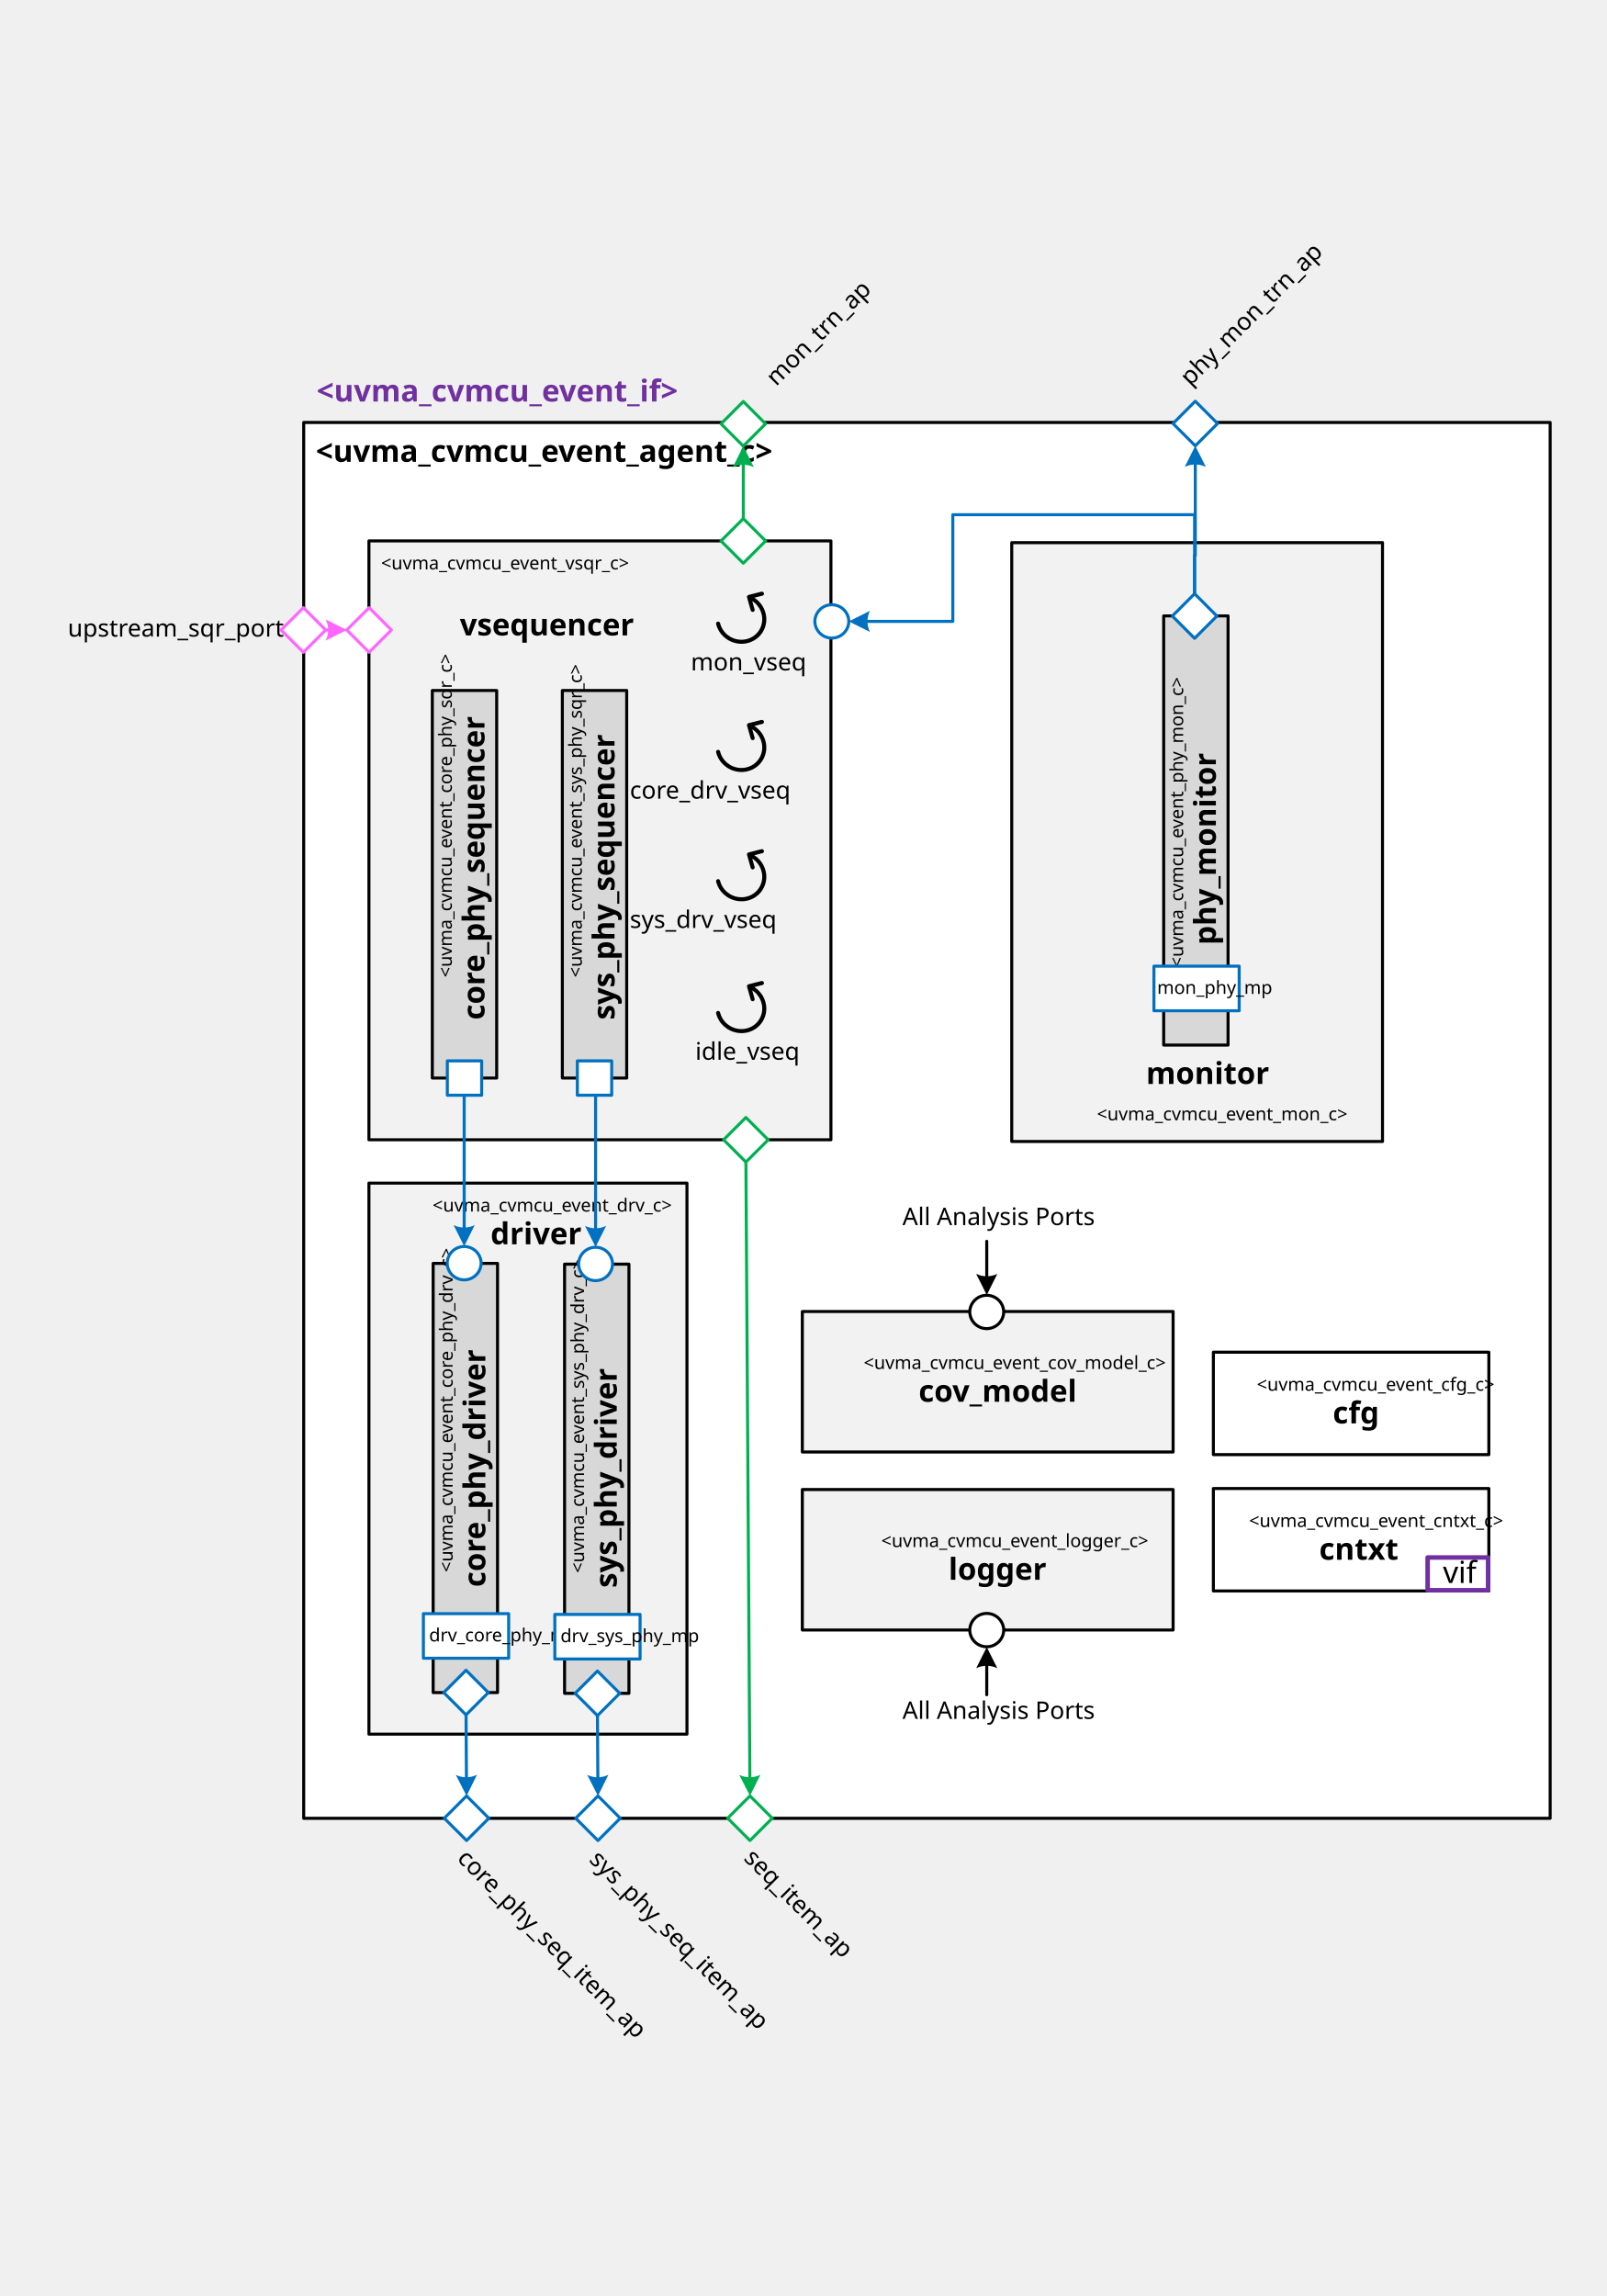
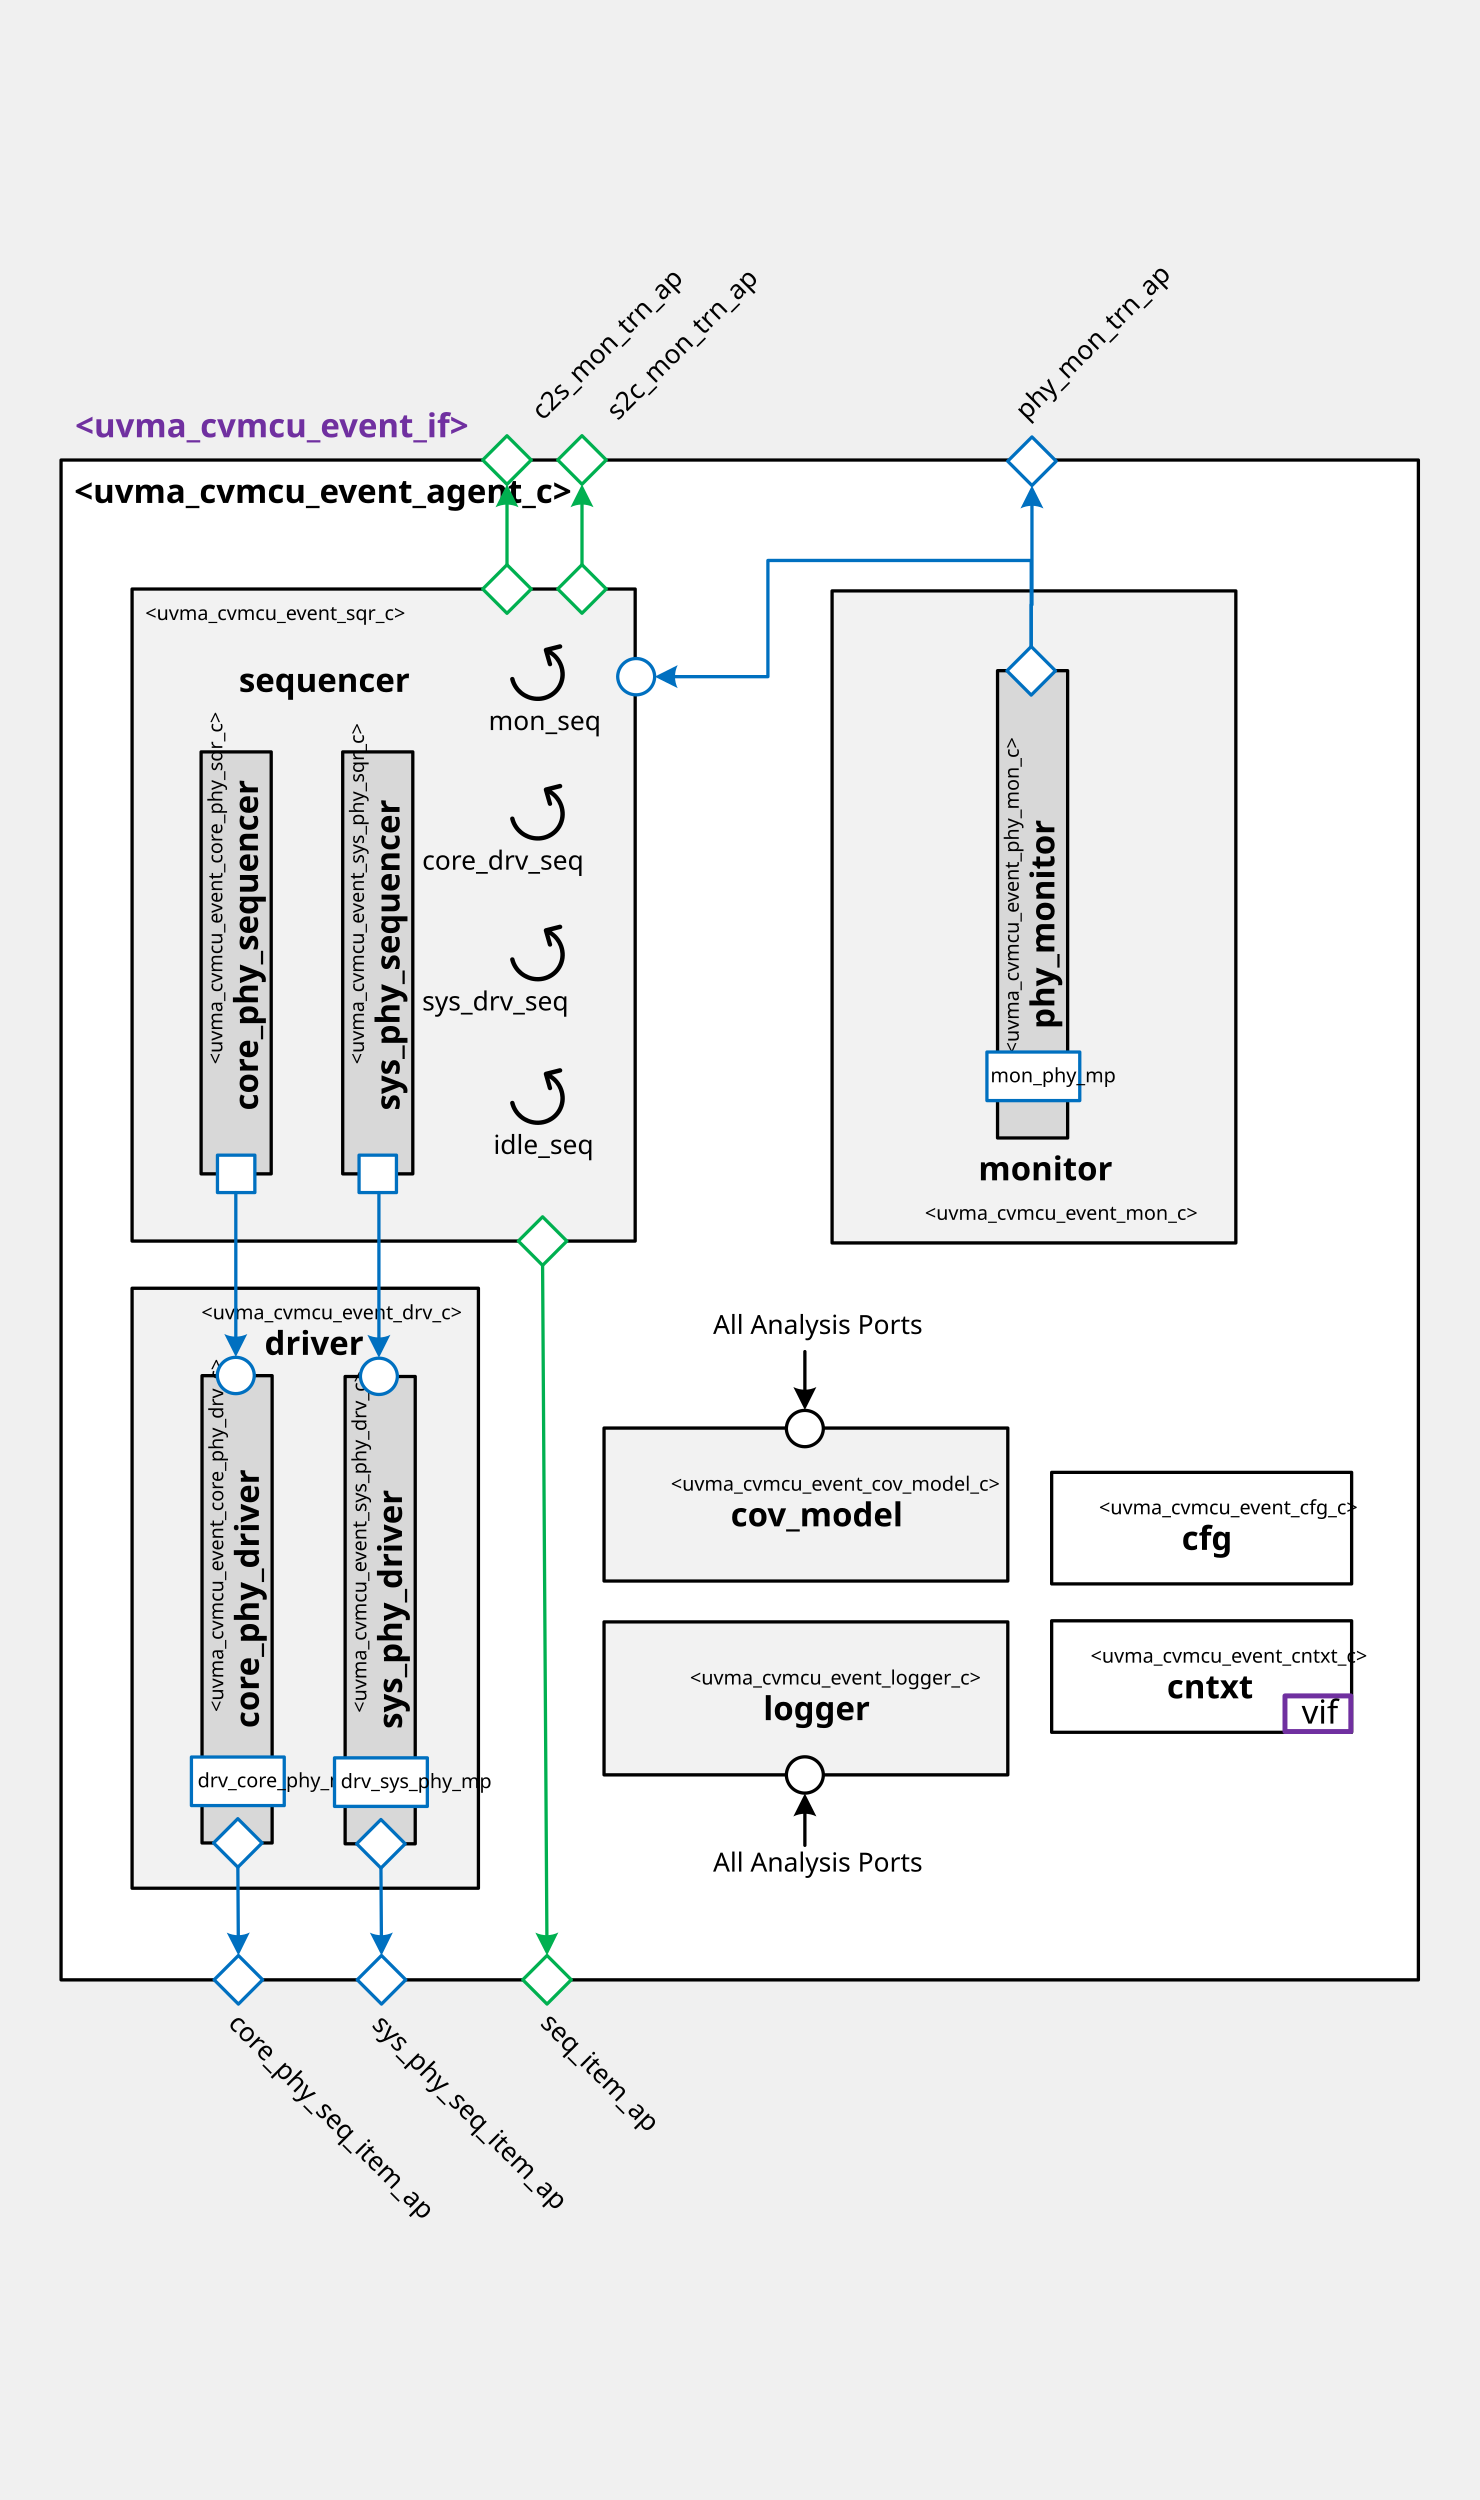
- <svg xmlns="http://www.w3.org/2000/svg" xmlns:xlink="http://www.w3.org/1999/xlink" width="7.368in" height="10.531in" viewBox="0 0 530.465 758.219" xml:space="preserve" color-interpolation-filters="sRGB" class="st27">
+ <svg xmlns="http://www.w3.org/2000/svg" xmlns:xlink="http://www.w3.org/1999/xlink" width="6.232in" height="10.531in" viewBox="0 0 448.671 758.236" xml:space="preserve" color-interpolation-filters="sRGB" class="st24">
  <style type="text/css">
	
		.st1 {fill:#ffffff;stroke:#000000;stroke-linecap:round;stroke-linejoin:round;stroke-width:1}
		.st2 {fill:#000000;font-family:Calibri;font-size:0.833em;font-weight:bold}
		.st3 {fill:#f2f2f2;stroke:#000000;stroke-linecap:round;stroke-linejoin:round;stroke-width:1}
		.st4 {fill:#000000;font-family:Calibri;font-size:0.5em}
		.st5 {font-size:0.6em;font-weight:normal}
		.st6 {fill:none;stroke:none;stroke-linecap:round;stroke-linejoin:round;stroke-width:0.75}
		.st7 {fill:#000000;font-family:Calibri;font-size:0.667em}
		.st8 {fill:#d8d8d8;stroke:#000000;stroke-linecap:round;stroke-linejoin:round;stroke-width:1}
		.st9 {font-size:1.667em;font-weight:bold}
		.st10 {fill:#ffffff;stroke:#0070c0;stroke-linecap:round;stroke-linejoin:round;stroke-width:1}
		.st11 {fill:#ffffff;stroke:#00b050;stroke-linecap:round;stroke-linejoin:round;stroke-width:1}
- 		.st12 {fill:#ffffff;stroke:#ff66ff;stroke-linecap:round;stroke-linejoin:round;stroke-width:1}
- 		.st13 {marker-end:url(#mrkr5-41);stroke:#0070c0;stroke-linecap:round;stroke-linejoin:round;stroke-width:1}
- 		.st14 {fill:#0070c0;fill-opacity:1;stroke:#0070c0;stroke-opacity:1;stroke-width:0.284}
- 		.st15 {marker-start:url(#mrkr5-80);stroke:#0070c0;stroke-linecap:round;stroke-linejoin:round;stroke-width:1}
- 		.st16 {marker-end:url(#mrkr5-95);stroke:#00b050;stroke-linecap:round;stroke-linejoin:round;stroke-width:1}
- 		.st17 {fill:#00b050;fill-opacity:1;stroke:#00b050;stroke-opacity:1;stroke-width:0.284}
- 		.st18 {marker-end:url(#mrkr5-101);stroke:#ff66ff;stroke-linecap:round;stroke-linejoin:round;stroke-width:1}
- 		.st19 {fill:#ff66ff;fill-opacity:1;stroke:#ff66ff;stroke-opacity:1;stroke-width:0.284}
- 		.st20 {fill:#000000;stroke:none;stroke-linecap:round;stroke-linejoin:round;stroke-width:6.375}
- 		.st21 {fill:#7030a0;font-family:Calibri;font-size:0.833em;font-weight:bold}
- 		.st22 {marker-end:url(#mrkr5-192);stroke:#000000;stroke-linecap:round;stroke-linejoin:round;stroke-width:1}
- 		.st23 {fill:#000000;fill-opacity:1;stroke:#000000;stroke-opacity:1;stroke-width:0.284}
- 		.st24 {fill:#ffffff;stroke:#7030a0;stroke-linecap:round;stroke-linejoin:round;stroke-width:1.5}
- 		.st25 {fill:#000000;font-family:Calibri;font-size:0.833em}
- 		.st26 {fill:none;stroke:none;stroke-linecap:round;stroke-linejoin:round;stroke-width:1}
- 		.st27 {fill:none;fill-rule:evenodd;font-size:12px;overflow:visible;stroke-linecap:square;stroke-miterlimit:3}
+ 		.st12 {marker-end:url(#mrkr5-39);stroke:#0070c0;stroke-linecap:round;stroke-linejoin:round;stroke-width:1}
+ 		.st13 {fill:#0070c0;fill-opacity:1;stroke:#0070c0;stroke-opacity:1;stroke-width:0.284}
+ 		.st14 {marker-start:url(#mrkr5-78);stroke:#0070c0;stroke-linecap:round;stroke-linejoin:round;stroke-width:1}
+ 		.st15 {marker-end:url(#mrkr5-91);stroke:#00b050;stroke-linecap:round;stroke-linejoin:round;stroke-width:1}
+ 		.st16 {fill:#00b050;fill-opacity:1;stroke:#00b050;stroke-opacity:1;stroke-width:0.284}
+ 		.st17 {fill:#000000;stroke:none;stroke-linecap:round;stroke-linejoin:round;stroke-width:6.375}
+ 		.st18 {fill:#7030a0;font-family:Calibri;font-size:0.833em;font-weight:bold}
+ 		.st19 {marker-end:url(#mrkr5-179);stroke:#000000;stroke-linecap:round;stroke-linejoin:round;stroke-width:1}
+ 		.st20 {fill:#000000;fill-opacity:1;stroke:#000000;stroke-opacity:1;stroke-width:0.284}
+ 		.st21 {fill:#ffffff;stroke:#7030a0;stroke-linecap:round;stroke-linejoin:round;stroke-width:1.5}
+ 		.st22 {fill:#000000;font-family:Calibri;font-size:0.833em}
+ 		.st23 {fill:none;stroke:none;stroke-linecap:round;stroke-linejoin:round;stroke-width:1}
+ 		.st24 {fill:none;fill-rule:evenodd;font-size:12px;overflow:visible;stroke-linecap:square;stroke-miterlimit:3}
	
	</style>
  <defs id="Markers">
    <g id="lend5">
      <path d="M 2 1 L 0 0 L 1.981 -0.993 C 1.672 -0.365 1.673 0.373 1.985 1 " style="stroke:none" />
    </g>
-     <marker id="mrkr5-41" class="st14" refX="-6.16" orient="auto" markerUnits="strokeWidth" overflow="visible">
+     <marker id="mrkr5-39" class="st13" refX="-6.16" orient="auto" markerUnits="strokeWidth" overflow="visible">
      <use xlink:href="#lend5" transform="scale(-3.52,-3.52) " />
    </marker>
-     <marker id="mrkr5-80" class="st14" refX="5.8" orient="auto" markerUnits="strokeWidth" overflow="visible">
+     <marker id="mrkr5-78" class="st13" refX="5.8" orient="auto" markerUnits="strokeWidth" overflow="visible">
      <use xlink:href="#lend5" transform="scale(3.52) " />
    </marker>
-     <marker id="mrkr5-95" class="st17" refX="-6.16" orient="auto" markerUnits="strokeWidth" overflow="visible">
+     <marker id="mrkr5-91" class="st16" refX="-6.16" orient="auto" markerUnits="strokeWidth" overflow="visible">
      <use xlink:href="#lend5" transform="scale(-3.52,-3.52) " />
    </marker>
-     <marker id="mrkr5-101" class="st19" refX="-6.16" orient="auto" markerUnits="strokeWidth" overflow="visible">
-       <use xlink:href="#lend5" transform="scale(-3.52,-3.52) " />
-     </marker>
-     <marker id="mrkr5-192" class="st23" refX="-6.16" orient="auto" markerUnits="strokeWidth" overflow="visible">
+     <marker id="mrkr5-179" class="st20" refX="-6.16" orient="auto" markerUnits="strokeWidth" overflow="visible">
      <use xlink:href="#lend5" transform="scale(-3.52,-3.52) " />
    </marker>
  </defs>
  <g>
-     <g id="shape1-1" transform="translate(100.294,-157.751)">
-       <rect x="0" y="297.264" width="411.671" height="460.955" class="st1" />
-       <text x="4" y="310.26" class="st2">&lt;uvma_cvmcu_event_agent_c&gt;</text>
-     </g>
-     <g id="shape2-4" transform="translate(121.837,-381.827)">
-       <rect x="0" y="560.459" width="152.585" height="197.76" class="st3" />
-       <text x="4" y="569.86" class="st4">&lt;uvma_cvmcu_event_vsqr_c&gt;</text>
-     </g>
-     <g id="shape3-7" transform="translate(334.143,-381.26)">
-       <rect x="0" y="560.459" width="122.457" height="197.76" class="st3" />
-       <text x="44.36" y="739.22" class="st2">monitor <tspan x="28.14" dy="2em" class="st5">&lt;uvma_cvmcu_event_mon_c&gt;</tspan>
+     <g id="shape1-1" transform="translate(18.5,-157.751)">
+       <rect x="0" y="297.281" width="411.671" height="460.955" class="st1" />
+       <text x="4" y="310.28" class="st2">&lt;uvma_cvmcu_event_agent_c&gt;</text>
+     </g>
+     <g id="shape2-4" transform="translate(40.0433,-381.827)">
+       <rect x="0" y="560.476" width="152.585" height="197.76" class="st3" />
+       <text x="4" y="569.88" class="st4">&lt;uvma_cvmcu_event_sqr_c&gt;</text>
+     </g>
+     <g id="shape3-7" transform="translate(252.349,-381.26)">
+       <rect x="0" y="560.476" width="122.457" height="197.76" class="st3" />
+       <text x="44.36" y="739.24" class="st2">monitor <tspan x="28.14" dy="2em" class="st5">&lt;uvma_cvmcu_event_mon_c&gt;</tspan>
      </text>
    </g>
-     <g id="shape4-11" transform="translate(-142.182,-401.905) rotate(-45)">
-       <rect x="0" y="742.904" width="129.49" height="15.315" class="st6" />
-       <text x="4" y="752.96" class="st7">phy_mon_trn_ap</text>
-     </g>
-     <g id="group5-14" transform="translate(-594.188,361.679) rotate(-90)">
-       <g id="shape6-15" transform="translate(5.66929,1.13687E-13)">
-         <rect x="0" y="736.959" width="127.984" height="21.26" class="st8" />
-         <text x="33.24" y="743.39" class="st4">&lt;uvma_cvmcu_event_core_phy_sqr_c&gt; <tspan x="19.23" dy="1.08em" class="st9">core_phy_sequencer</tspan>
+     <g id="shape4-11" transform="translate(-223.988,-401.9) rotate(-45)">
+       <rect x="0" y="742.921" width="129.49" height="15.315" class="st6" />
+       <text x="4" y="752.98" class="st7">phy_mon_trn_ap</text>
+     </g>
+     <g id="group5-14" transform="translate(-675.999,361.696) rotate(-90)">
+       <g id="shape6-15" transform="translate(5.66929,0)">
+         <rect x="0" y="736.976" width="127.984" height="21.26" class="st8" />
+         <text x="33.24" y="743.41" class="st4">&lt;uvma_cvmcu_event_core_phy_sqr_c&gt; <tspan x="19.23" dy="1.08em" class="st9">core_phy_sequencer</tspan>
        </text>
      </g>
      <g id="shape7-19" transform="translate(6.39488E-14,-4.96063)">
-         <rect x="0" y="746.881" width="11.339" height="11.339" class="st10" />
-       </g>
-     </g>
-     <g id="group11-21" transform="translate(-551.242,361.679) rotate(-90)">
-       <g id="shape12-22" transform="translate(5.66929,1.13687E-13)">
-         <rect x="0" y="736.959" width="127.984" height="21.26" class="st8" />
-         <text x="33.24" y="743.39" class="st4">&lt;uvma_cvmcu_event_sys_phy_sqr_c&gt; <tspan x="19.23" dy="1.08em" class="st9">sys_phy_sequencer</tspan>
+         <rect x="0" y="746.898" width="11.339" height="11.339" class="st10" />
+       </g>
+     </g>
+     <g id="group11-21" transform="translate(-633.053,361.696) rotate(-90)">
+       <g id="shape12-22" transform="translate(5.66929,0)">
+         <rect x="0" y="736.976" width="127.984" height="21.26" class="st8" />
+         <text x="33.24" y="743.41" class="st4">&lt;uvma_cvmcu_event_sys_phy_sqr_c&gt; <tspan x="19.23" dy="1.08em" class="st9">sys_phy_sequencer</tspan>
        </text>
      </g>
      <g id="shape13-26" transform="translate(6.39488E-14,-4.96063)">
-         <rect x="0" y="746.881" width="11.339" height="11.339" class="st10" />
-       </g>
-     </g>
-     <g id="shape17-28" transform="translate(238.98,-374.461)">
-       <path d="M7.36 758.22 L14.72 750.86 L7.36 743.49 L0 750.86 L7.36 758.22 Z" class="st11" />
-     </g>
-     <g id="shape18-30" transform="translate(-628.965,215.406) rotate(-90)">
-       <path d="M7.36 758.22 L14.72 750.86 L7.36 743.49 L0 750.86 L7.36 758.22 Z" class="st12" />
-     </g>
-     <g id="shape19-32" transform="translate(121.837,-185.546)">
-       <rect x="0" y="576.251" width="105.04" height="181.968" class="st3" />
-       <text x="21.01" y="585.65" class="st4">&lt;uvma_cvmcu_event_drv_c&gt; <tspan x="40.17" dy="1.08em" class="st9">driver</tspan>
+         <rect x="0" y="746.898" width="11.339" height="11.339" class="st10" />
+       </g>
+     </g>
+     <g id="shape17-28" transform="translate(157.186,-374.461)">
+       <path d="M7.36 758.24 L14.72 750.87 L7.36 743.51 L0 750.87 L7.36 758.24 Z" class="st11" />
+     </g>
+     <g id="shape19-30" transform="translate(40.0433,-185.546)">
+       <rect x="0" y="576.268" width="105.04" height="181.968" class="st3" />
+       <text x="21.01" y="585.67" class="st4">&lt;uvma_cvmcu_event_drv_c&gt; <tspan x="40.17" dy="1.08em" class="st9">driver</tspan>
      </text>
    </g>
-     <g id="shape20-36" transform="translate(146.206,-396.54)">
-       <path d="M7.09 758.22 L7.09 801.92" class="st13" />
-     </g>
-     <g id="group21-42" transform="translate(139.832,-185.102)">
-       <g id="shape22-43" transform="translate(-733.739,744.046) rotate(-90)">
-         <rect x="0" y="736.959" width="141.732" height="21.26" class="st8" />
-         <text x="39.75" y="743.39" class="st4">&lt;uvma_cvmcu_event_core_phy_drv_c&gt; <tspan x="34.85" dy="1.08em" class="st9">core_phy_driver</tspan>
-         </text>
-       </g>
-       <g id="shape23-47" transform="translate(7.84967,1354.86) scale(1,-1)">
-         <path d="M0 752.61 A5.611 5.611 0 0 1 11.22 752.61 A5.611 5.611 0 0 1 0 752.61 Z" class="st10" />
-       </g>
-       <g id="shape24-49" transform="translate(6.71582,-6.81116)">
-         <path d="M7.36 758.22 L14.72 750.86 L7.36 743.49 L0 750.86 L7.36 758.22 Z" class="st10" />
-       </g>
-       <g id="shape25-51" transform="translate(-6.39488E-14,-25.5118)">
-         <rect x="0" y="743.495" width="28.156" height="14.724" class="st10" />
-         <text x="1.88" y="752.66" class="st4">drv_core_phy_mp</text>
-       </g>
-     </g>
-     <g id="group32-54" transform="translate(183.233,-184.849)">
-       <g id="shape33-55" transform="translate(-733.739,744.046) rotate(-90)">
-         <rect x="0" y="736.959" width="141.732" height="21.26" class="st8" />
-         <text x="39.75" y="743.39" class="st4">&lt;uvma_cvmcu_event_sys_phy_drv_c&gt; <tspan x="34.85" dy="1.08em" class="st9">sys_phy_driver</tspan>
-         </text>
-       </g>
-       <g id="shape34-59" transform="translate(7.84967,1354.86) scale(1,-1)">
-         <path d="M0 752.61 A5.611 5.611 0 0 1 11.22 752.61 A5.611 5.611 0 0 1 0 752.61 Z" class="st10" />
-       </g>
-       <g id="shape35-61" transform="translate(6.71582,-6.81116)">
-         <path d="M7.36 758.22 L14.72 750.86 L7.36 743.49 L0 750.86 L7.36 758.22 Z" class="st10" />
-       </g>
-       <g id="shape36-63" transform="translate(-6.39488E-14,-25.5118)">
-         <rect x="0" y="743.495" width="28.156" height="14.724" class="st10" />
-         <text x="1.88" y="752.66" class="st4">drv_sys_phy_mp</text>
-       </g>
-     </g>
-     <g id="shape42-66" transform="translate(189.607,-396.54)">
-       <path d="M7.09 758.22 L7.09 802.17" class="st13" />
-     </g>
-     <g id="shape44-71" transform="translate(146.72,-150.414)">
-       <path d="M7.36 758.22 L14.72 750.86 L7.36 743.49 L0 750.86 L7.36 758.22 Z" class="st10" />
-     </g>
-     <g id="shape46-73" transform="translate(190.121,-150.414)">
-       <path d="M7.36 758.22 L14.72 750.86 L7.36 743.49 L0 750.86 L7.36 758.22 Z" class="st10" />
-     </g>
-     <g id="shape48-75" transform="translate(-604.122,597.955) rotate(-90.3683)">
-       <path d="M5.8 758.22 L6.16 758.22 L26.78 758.22" class="st15" />
-     </g>
-     <g id="shape50-81" transform="translate(-560.72,598.001) rotate(-90.3718)">
-       <path d="M5.8 758.22 L6.16 758.22 L26.52 758.22" class="st15" />
-     </g>
-     <g id="shape52-86" transform="translate(-650.667,215.406) rotate(-90)">
-       <path d="M7.36 758.22 L14.72 750.86 L7.36 743.49 L0 750.86 L7.36 758.22 Z" class="st12" />
-     </g>
-     <g id="shape53-88" transform="translate(240.324,-150.419)">
-       <path d="M7.36 758.22 L14.72 750.86 L7.36 743.49 L0 750.86 L7.36 758.22 Z" class="st11" />
-     </g>
-     <g id="shape54-90" transform="translate(1004.55,378.889) rotate(89.632)">
-       <path d="M0 758.22 L203.16 758.22" class="st16" />
-     </g>
-     <g id="shape55-96" transform="translate(107.552,-550.175)">
-       <path d="M0 758.22 L0.82 758.22" class="st18" />
-     </g>
-     <g id="shape57-102" transform="translate(269.114,957.819) scale(1,-1)">
-       <path d="M0 752.61 A5.611 5.611 0 0 1 11.22 752.61 A5.611 5.611 0 0 1 0 752.61 Z" class="st10" />
-     </g>
-     <g id="shape58-104" transform="translate(387.4,-610.991)">
-       <path d="M7.36 758.22 L14.72 750.86 L7.36 743.49 L0 750.86 L7.36 758.22 Z" class="st10" />
-     </g>
-     <g id="shape61-106" transform="translate(387.563,-562.142)">
-       <path d="M6.97 758.22 L6.97 745.55 L7.2 745.55 L7.2 715.53" class="st13" />
-     </g>
-     <g id="shape62-111" transform="translate(394.538,-564.662)">
-       <path d="M0 760.74 L0 734.63 L-79.86 734.63 L-79.86 769.87 L-108.04 769.87" class="st13" />
-     </g>
-     <g id="group64-116" transform="translate(901.448,612.798) rotate(120)">
-       <g id="shape65-117">
-         <path d="M11.29 743.38 C14.67 743.38 17.72 745.5 18.95 748.75 C20.2 752 19.39 755.68 16.91 758.05 C16.64 758.29 16.23         758.27 15.99 758 C15.72 757.73 15.74 757.3 16.01 757.05 C18.29 754.86 18.86 751.39 17.41 748.55 C15.96         745.7 12.85 744.21 9.8 744.91 C6.75 745.61 4.54 748.3 4.38 751.5 L6.38 749.45 C6.62 749.18 7.04 749.18         7.3 749.45 C7.56 749.7 7.56 750.13 7.3 750.4 L4.21 753.58 C4.1 753.69 3.94 753.78 3.79 753.78 L3.61         753.78 L3.57 753.76 C3.53 753.76 3.5 753.74 3.48 753.74 C3.39 753.71 3.33 753.67 3.26 753.6 L0.17 750.42         C-0.07 750.15 -0.05 749.72 0.19 749.47 C0.46 749.2 0.85 749.2 1.11 749.45 L3.07 751.46 C3.29 746.94         6.9 743.38 11.29 743.38 Z" class="st20" />
-       </g>
-       <g id="shape64-119">
-         <text x="-693.44" y="-349.06" transform="rotate(-120)" class="st7">core_drv_vseq</text>
-       </g>
-     </g>
-     <g id="group66-121" transform="translate(901.448,655.495) rotate(120)">
-       <g id="shape67-122">
-         <path d="M11.29 743.38 C14.67 743.38 17.72 745.5 18.95 748.75 C20.2 752 19.39 755.68 16.91 758.05 C16.64 758.29 16.23         758.27 15.99 758 C15.72 757.73 15.74 757.3 16.01 757.05 C18.29 754.86 18.86 751.39 17.41 748.55 C15.96         745.7 12.85 744.21 9.8 744.91 C6.75 745.61 4.54 748.3 4.38 751.5 L6.38 749.45 C6.62 749.18 7.04 749.18         7.3 749.45 C7.56 749.7 7.56 750.13 7.3 750.4 L4.21 753.58 C4.1 753.69 3.94 753.78 3.79 753.78 L3.61         753.78 L3.57 753.76 C3.53 753.76 3.5 753.74 3.48 753.74 C3.39 753.71 3.33 753.67 3.26 753.6 L0.17 750.42         C-0.07 750.15 -0.05 749.72 0.19 749.47 C0.46 749.2 0.85 749.2 1.11 749.45 L3.07 751.46 C3.29 746.94         6.9 743.38 11.29 743.38 Z" class="st20" />
-       </g>
-       <g id="shape66-124">
-         <text x="-693.44" y="-349.06" transform="rotate(-120)" class="st7">sys_drv_vseq</text>
-       </g>
-     </g>
-     <g id="group68-126" transform="translate(901.448,699.027) rotate(120)">
-       <g id="shape69-127">
-         <path d="M11.29 743.38 C14.67 743.38 17.72 745.5 18.95 748.75 C20.2 752 19.39 755.68 16.91 758.05 C16.64 758.29 16.23         758.27 15.99 758 C15.72 757.73 15.74 757.3 16.01 757.05 C18.29 754.86 18.86 751.39 17.41 748.55 C15.96         745.7 12.85 744.21 9.8 744.91 C6.75 745.61 4.54 748.3 4.38 751.5 L6.38 749.45 C6.62 749.18 7.04 749.18         7.3 749.45 C7.56 749.7 7.56 750.13 7.3 750.4 L4.21 753.58 C4.1 753.69 3.94 753.78 3.79 753.78 L3.61         753.78 L3.57 753.76 C3.53 753.76 3.5 753.74 3.48 753.74 C3.39 753.71 3.33 753.67 3.26 753.6 L0.17 750.42         C-0.07 750.15 -0.05 749.72 0.19 749.47 C0.46 749.2 0.85 749.2 1.11 749.45 L3.07 751.46 C3.29 746.94         6.9 743.38 11.29 743.38 Z" class="st20" />
-       </g>
-       <g id="shape68-129">
-         <text x="-671.82" y="-349.06" transform="rotate(-120)" class="st7">idle_vseq</text>
-       </g>
-     </g>
-     <g id="group70-131" transform="translate(901.448,570.455) rotate(120)">
-       <g id="shape71-132">
-         <path d="M11.29 743.38 C14.67 743.38 17.72 745.5 18.95 748.75 C20.2 752 19.39 755.68 16.91 758.05 C16.64 758.29 16.23         758.27 15.99 758 C15.72 757.73 15.74 757.3 16.01 757.05 C18.29 754.86 18.86 751.39 17.41 748.55 C15.96         745.7 12.85 744.21 9.8 744.91 C6.75 745.61 4.54 748.3 4.38 751.5 L6.38 749.45 C6.62 749.18 7.04 749.18         7.3 749.45 C7.56 749.7 7.56 750.13 7.3 750.4 L4.21 753.58 C4.1 753.69 3.94 753.78 3.79 753.78 L3.61         753.78 L3.57 753.76 C3.53 753.76 3.5 753.74 3.48 753.74 C3.39 753.71 3.33 753.67 3.26 753.6 L0.17 750.42         C-0.07 750.15 -0.05 749.72 0.19 749.47 C0.46 749.2 0.85 749.2 1.11 749.45 L3.07 751.46 C3.29 746.94         6.9 743.38 11.29 743.38 Z" class="st20" />
-       </g>
-       <g id="shape70-134">
-         <text x="-673.3" y="-349.06" transform="rotate(-120)" class="st7">mon_vseq</text>
-       </g>
-     </g>
-     <g id="shape72-136" transform="translate(774.941,78.6912) rotate(45)">
-       <rect x="0" y="742.904" width="50.296" height="15.315" class="st6" />
-       <text x="4" y="752.96" class="st7">seq_item_ap</text>
-     </g>
-     <g id="shape73-139" transform="translate(18.375,-542.737)">
-       <rect x="0" y="742.904" width="73.401" height="15.315" class="st6" />
-       <text x="4" y="752.96" class="st7">upstream_sqr_port</text>
-     </g>
-     <g id="shape75-142" transform="translate(680.259,78.791) rotate(45)">
-       <rect x="0" y="742.904" width="176.273" height="15.315" class="st6" />
-       <text x="4" y="752.96" class="st7">core_phy_seq_item_ap</text>
-     </g>
-     <g id="shape77-145" transform="translate(723.876,79.1689) rotate(45)">
-       <rect x="0" y="742.904" width="176.117" height="15.315" class="st6" />
-       <text x="4" y="752.96" class="st7">sys_phy_seq_item_ap</text>
-     </g>
-     <g id="shape79-148" transform="translate(238.124,-572.225)">
-       <path d="M7.36 758.22 L14.72 750.86 L7.36 743.49 L0 750.86 L7.36 758.22 Z" class="st11" />
-     </g>
-     <g id="shape80-150" transform="translate(238.124,-610.899)">
-       <path d="M7.36 758.22 L14.72 750.86 L7.36 743.49 L0 750.86 L7.36 758.22 Z" class="st11" />
-     </g>
-     <g id="shape81-152" transform="translate(-278.938,-401.853) rotate(-45)">
-       <rect x="0" y="742.904" width="148.612" height="15.315" class="st6" />
-       <text x="4" y="752.96" class="st7">mon_trn_ap</text>
-     </g>
-     <g id="shape82-155" transform="translate(-512.733,171.27) rotate(-90)">
-       <path d="M0 758.22 L17.79 758.22" class="st16" />
-     </g>
-     <g id="shape83-160" transform="translate(100.549,-620.965)">
-       <rect x="0" y="742.904" width="236.394" height="15.315" class="st6" />
-       <text x="4" y="753.56" class="st21">&lt;uvma_cvmcu_event_if&gt;</text>
-     </g>
-     <g id="group88-163" transform="translate(381.106,-413.094)">
-       <g id="shape89-164" transform="translate(-733.739,758.219) rotate(-90)">
-         <rect x="0" y="736.959" width="141.732" height="21.26" class="st8" />
-         <text x="25.66" y="743.39" class="st4">&lt;uvma_cvmcu_event_phy_mon_c&gt; <tspan x="33.09" dy="1.08em" class="st9">phy_monitor</tspan>
-         </text>
-       </g>
-       <g id="shape90-168" transform="translate(0,-11.3386)">
-         <rect x="0" y="743.495" width="28.156" height="14.724" class="st10" />
-         <text x="1.06" y="752.66" class="st4">mon_phy_mp</text>
-       </g>
-       <g id="shape91-171" transform="translate(6.07001,-134.324)">
-         <path d="M7.36 758.22 L14.72 750.86 L7.36 743.49 L0 750.86 L7.36 758.22 Z" class="st10" />
-       </g>
-     </g>
-     <g id="shape92-173" transform="translate(400.738,-277.851)">
-       <rect x="0" y="724.392" width="90.98" height="33.827" class="st1" />
-       <text x="14.36" y="737.11" class="st4">&lt;uvma_cvmcu_event_cfg_c&gt; <tspan x="39.44" dy="1.08em" class="st9">cfg</tspan>
+     <g id="shape20-34" transform="translate(64.4124,-396.54)">
+       <path d="M7.09 758.24 L7.09 801.94" class="st12" />
+     </g>
+     <g id="group21-40" transform="translate(58.038,-185.102)">
+       <g id="shape22-41" transform="translate(-733.757,744.063) rotate(-90)">
+         <rect x="0" y="736.976" width="141.732" height="21.26" class="st8" />
+         <text x="39.75" y="743.41" class="st4">&lt;uvma_cvmcu_event_core_phy_drv_c&gt; <tspan x="34.85" dy="1.08em" class="st9">core_phy_driver</tspan>
+         </text>
+       </g>
+       <g id="shape23-45" transform="translate(7.84967,1354.9) scale(1,-1)">
+         <path d="M0 752.62 A5.611 5.611 0 0 1 11.22 752.62 A5.611 5.611 0 0 1 0 752.62 Z" class="st10" />
+       </g>
+       <g id="shape24-47" transform="translate(6.71582,-6.81116)">
+         <path d="M7.36 758.24 L14.72 750.87 L7.36 743.51 L0 750.87 L7.36 758.24 Z" class="st10" />
+       </g>
+       <g id="shape25-49" transform="translate(-6.39488E-14,-25.5118)">
+         <rect x="0" y="743.512" width="28.156" height="14.724" class="st10" />
+         <text x="1.88" y="752.67" class="st4">drv_core_phy_mp</text>
+       </g>
+     </g>
+     <g id="group32-52" transform="translate(101.439,-184.849)">
+       <g id="shape33-53" transform="translate(-733.757,744.063) rotate(-90)">
+         <rect x="0" y="736.976" width="141.732" height="21.26" class="st8" />
+         <text x="39.75" y="743.41" class="st4">&lt;uvma_cvmcu_event_sys_phy_drv_c&gt; <tspan x="34.85" dy="1.08em" class="st9">sys_phy_driver</tspan>
+         </text>
+       </g>
+       <g id="shape34-57" transform="translate(7.84967,1354.9) scale(1,-1)">
+         <path d="M0 752.62 A5.611 5.611 0 0 1 11.22 752.62 A5.611 5.611 0 0 1 0 752.62 Z" class="st10" />
+       </g>
+       <g id="shape35-59" transform="translate(6.71582,-6.81116)">
+         <path d="M7.36 758.24 L14.72 750.87 L7.36 743.51 L0 750.87 L7.36 758.24 Z" class="st10" />
+       </g>
+       <g id="shape36-61" transform="translate(-6.39488E-14,-25.5118)">
+         <rect x="0" y="743.512" width="28.156" height="14.724" class="st10" />
+         <text x="1.88" y="752.67" class="st4">drv_sys_phy_mp</text>
+       </g>
+     </g>
+     <g id="shape42-64" transform="translate(107.814,-396.54)">
+       <path d="M7.09 758.24 L7.09 802.19" class="st12" />
+     </g>
+     <g id="shape44-69" transform="translate(64.9259,-150.414)">
+       <path d="M7.36 758.24 L14.72 750.87 L7.36 743.51 L0 750.87 L7.36 758.24 Z" class="st10" />
+     </g>
+     <g id="shape46-71" transform="translate(108.327,-150.414)">
+       <path d="M7.36 758.24 L14.72 750.87 L7.36 743.51 L0 750.87 L7.36 758.24 Z" class="st10" />
+     </g>
+     <g id="shape48-73" transform="translate(-685.932,597.972) rotate(-90.3683)">
+       <path d="M5.8 758.24 L6.16 758.24 L26.78 758.24" class="st14" />
+     </g>
+     <g id="shape50-79" transform="translate(-642.531,598.018) rotate(-90.3718)">
+       <path d="M5.8 758.24 L6.16 758.24 L26.52 758.24" class="st14" />
+     </g>
+     <g id="shape53-84" transform="translate(158.531,-150.419)">
+       <path d="M7.36 758.24 L14.72 750.87 L7.36 743.51 L0 750.87 L7.36 758.24 Z" class="st11" />
+     </g>
+     <g id="shape54-86" transform="translate(922.769,378.906) rotate(89.632)">
+       <path d="M0 758.24 L203.16 758.24" class="st15" />
+     </g>
+     <g id="shape57-92" transform="translate(187.321,957.853) scale(1,-1)">
+       <path d="M0 752.62 A5.611 5.611 0 0 1 11.22 752.62 A5.611 5.611 0 0 1 0 752.62 Z" class="st10" />
+     </g>
+     <g id="shape58-94" transform="translate(305.607,-610.991)">
+       <path d="M7.36 758.24 L14.72 750.87 L7.36 743.51 L0 750.87 L7.36 758.24 Z" class="st10" />
+     </g>
+     <g id="shape61-96" transform="translate(305.77,-562.142)">
+       <path d="M6.97 758.24 L6.97 745.56 L7.2 745.56 L7.2 715.55" class="st12" />
+     </g>
+     <g id="shape62-101" transform="translate(312.744,-564.662)">
+       <path d="M0 760.76 L0 734.65 L-79.86 734.65 L-79.86 769.89 L-108.04 769.89" class="st12" />
+     </g>
+     <g id="group64-106" transform="translate(819.669,612.824) rotate(120)">
+       <g id="shape65-107">
+         <path d="M11.29 743.4 C14.67 743.4 17.72 745.52 18.95 748.77 C20.2 752.02 19.39 755.69 16.91 758.06 C16.64 758.31         16.23 758.29 15.99 758.02 C15.72 757.75 15.74 757.32 16.01 757.07 C18.29 754.88 18.86 751.41 17.41 748.56         C15.96 745.72 12.85 744.23 9.8 744.93 C6.75 745.63 4.54 748.31 4.38 751.52 L6.38 749.47 C6.62 749.19         7.04 749.19 7.3 749.47 C7.56 749.71 7.56 750.14 7.3 750.41 L4.21 753.6 C4.1 753.71 3.94 753.8 3.79 753.8         L3.61 753.8 L3.57 753.78 C3.53 753.78 3.5 753.75 3.48 753.75 C3.39 753.73 3.33 753.69 3.26 753.62 L0.17         750.44 C-0.07 750.17 -0.05 749.74 0.19 749.49 C0.46 749.22 0.85 749.22 1.11 749.47 L3.07 751.47 C3.29         746.96 6.9 743.4 11.29 743.4 Z" class="st17" />
+       </g>
+       <g id="shape64-109">
+         <text x="-691.65" y="-349.06" transform="rotate(-120)" class="st7">core_drv_seq</text>
+       </g>
+     </g>
+     <g id="group66-111" transform="translate(819.669,655.52) rotate(120)">
+       <g id="shape67-112">
+         <path d="M11.29 743.4 C14.67 743.4 17.72 745.52 18.95 748.77 C20.2 752.02 19.39 755.69 16.91 758.06 C16.64 758.31         16.23 758.29 15.99 758.02 C15.72 757.75 15.74 757.32 16.01 757.07 C18.29 754.88 18.86 751.41 17.41 748.56         C15.96 745.72 12.85 744.23 9.8 744.93 C6.75 745.63 4.54 748.31 4.38 751.52 L6.38 749.47 C6.62 749.19         7.04 749.19 7.3 749.47 C7.56 749.71 7.56 750.14 7.3 750.41 L4.21 753.6 C4.1 753.71 3.94 753.8 3.79 753.8         L3.61 753.8 L3.57 753.78 C3.53 753.78 3.5 753.75 3.48 753.75 C3.39 753.73 3.33 753.69 3.26 753.62 L0.17         750.44 C-0.07 750.17 -0.05 749.74 0.19 749.49 C0.46 749.22 0.85 749.22 1.11 749.47 L3.07 751.47 C3.29         746.96 6.9 743.4 11.29 743.4 Z" class="st17" />
+       </g>
+       <g id="shape66-114">
+         <text x="-691.65" y="-349.06" transform="rotate(-120)" class="st7">sys_drv_seq</text>
+       </g>
+     </g>
+     <g id="group68-116" transform="translate(819.669,699.052) rotate(120)">
+       <g id="shape69-117">
+         <path d="M11.29 743.4 C14.67 743.4 17.72 745.52 18.95 748.77 C20.2 752.02 19.39 755.69 16.91 758.06 C16.64 758.31         16.23 758.29 15.99 758.02 C15.72 757.75 15.74 757.32 16.01 757.07 C18.29 754.88 18.86 751.41 17.41 748.56         C15.96 745.72 12.85 744.23 9.8 744.93 C6.75 745.63 4.54 748.31 4.38 751.52 L6.38 749.47 C6.62 749.19         7.04 749.19 7.3 749.47 C7.56 749.71 7.56 750.14 7.3 750.41 L4.21 753.6 C4.1 753.71 3.94 753.8 3.79 753.8         L3.61 753.8 L3.57 753.78 C3.53 753.78 3.5 753.75 3.48 753.75 C3.39 753.73 3.33 753.69 3.26 753.62 L0.17         750.44 C-0.07 750.17 -0.05 749.74 0.19 749.49 C0.46 749.22 0.85 749.22 1.11 749.47 L3.07 751.47 C3.29         746.96 6.9 743.4 11.29 743.4 Z" class="st17" />
+       </g>
+       <g id="shape68-119">
+         <text x="-670.03" y="-349.06" transform="rotate(-120)" class="st7">idle_seq</text>
+       </g>
+     </g>
+     <g id="group70-121" transform="translate(819.669,570.481) rotate(120)">
+       <g id="shape71-122">
+         <path d="M11.29 743.4 C14.67 743.4 17.72 745.52 18.95 748.77 C20.2 752.02 19.39 755.69 16.91 758.06 C16.64 758.31         16.23 758.29 15.99 758.02 C15.72 757.75 15.74 757.32 16.01 757.07 C18.29 754.88 18.86 751.41 17.41 748.56         C15.96 745.72 12.85 744.23 9.8 744.93 C6.75 745.63 4.54 748.31 4.38 751.52 L6.38 749.47 C6.62 749.19         7.04 749.19 7.3 749.47 C7.56 749.71 7.56 750.14 7.3 750.41 L4.21 753.6 C4.1 753.71 3.94 753.8 3.79 753.8         L3.61 753.8 L3.57 753.78 C3.53 753.78 3.5 753.75 3.48 753.75 C3.39 753.73 3.33 753.69 3.26 753.62 L0.17         750.44 C-0.07 750.17 -0.05 749.74 0.19 749.49 C0.46 749.22 0.85 749.22 1.11 749.47 L3.07 751.47 C3.29         746.96 6.9 743.4 11.29 743.4 Z" class="st17" />
+       </g>
+       <g id="shape70-124">
+         <text x="-671.51" y="-349.06" transform="rotate(-120)" class="st7">mon_seq</text>
+       </g>
+     </g>
+     <g id="shape72-126" transform="translate(693.159,78.6962) rotate(45)">
+       <rect x="0" y="742.921" width="50.296" height="15.315" class="st6" />
+       <text x="4" y="752.98" class="st7">seq_item_ap</text>
+     </g>
+     <g id="shape75-129" transform="translate(598.477,78.796) rotate(45)">
+       <rect x="0" y="742.921" width="176.273" height="15.315" class="st6" />
+       <text x="4" y="752.98" class="st7">core_phy_seq_item_ap</text>
+     </g>
+     <g id="shape77-132" transform="translate(642.094,79.1739) rotate(45)">
+       <rect x="0" y="742.921" width="176.117" height="15.315" class="st6" />
+       <text x="4" y="752.98" class="st7">sys_phy_seq_item_ap</text>
+     </g>
+     <g id="shape79-135" transform="translate(146.388,-572.225)">
+       <path d="M7.36 758.24 L14.72 750.87 L7.36 743.51 L0 750.87 L7.36 758.24 Z" class="st11" />
+     </g>
+     <g id="shape80-137" transform="translate(146.388,-611.352)">
+       <path d="M7.36 758.24 L14.72 750.87 L7.36 743.51 L0 750.87 L7.36 758.24 Z" class="st11" />
+     </g>
+     <g id="shape81-139" transform="translate(-370.686,-401.848) rotate(-45)">
+       <rect x="0" y="742.921" width="148.612" height="15.315" class="st6" />
+       <text x="4" y="752.98" class="st7">c2s_mon_trn_ap</text>
+     </g>
+     <g id="shape82-142" transform="translate(-604.486,171.287) rotate(-90)">
+       <path d="M0 758.24 L18.24 758.24" class="st15" />
+     </g>
+     <g id="shape83-147" transform="translate(18.7559,-620.965)">
+       <rect x="0" y="742.921" width="236.394" height="15.315" class="st6" />
+       <text x="4" y="753.58" class="st18">&lt;uvma_cvmcu_event_if&gt;</text>
+     </g>
+     <g id="group88-150" transform="translate(299.312,-413.094)">
+       <g id="shape89-151" transform="translate(-733.757,758.236) rotate(-90)">
+         <rect x="0" y="736.976" width="141.732" height="21.26" class="st8" />
+         <text x="25.66" y="743.41" class="st4">&lt;uvma_cvmcu_event_phy_mon_c&gt; <tspan x="33.09" dy="1.08em" class="st9">phy_monitor</tspan>
+         </text>
+       </g>
+       <g id="shape90-155" transform="translate(0,-11.3386)">
+         <rect x="0" y="743.512" width="28.156" height="14.724" class="st10" />
+         <text x="1.06" y="752.67" class="st4">mon_phy_mp</text>
+       </g>
+       <g id="shape91-158" transform="translate(6.07001,-134.324)">
+         <path d="M7.36 758.24 L14.72 750.87 L7.36 743.51 L0 750.87 L7.36 758.24 Z" class="st10" />
+       </g>
+     </g>
+     <g id="shape92-160" transform="translate(318.944,-277.851)">
+       <rect x="0" y="724.409" width="90.98" height="33.827" class="st1" />
+       <text x="14.36" y="737.12" class="st4">&lt;uvma_cvmcu_event_cfg_c&gt; <tspan x="39.44" dy="1.08em" class="st9">cfg</tspan>
      </text>
    </g>
-     <g id="group93-177" transform="translate(264.979,-185.335)">
-       <g id="shape94-178" transform="translate(0,-34.5955)">
-         <rect x="0" y="711.825" width="122.457" height="46.394" class="st3" />
-         <text x="26.06" y="730.82" class="st4">&lt;uvma_cvmcu_event_logger_c&gt; <tspan x="48.28" dy="1.08em" class="st9">logger</tspan>
-         </text>
-       </g>
-       <g id="shape95-182" transform="translate(55.2971,1476.26) scale(1,-1)">
-         <path d="M0 752.61 A5.611 5.611 0 0 1 11.22 752.61 A5.611 5.611 0 0 1 0 752.61 Z" class="st1" />
-       </g>
-       <g id="shape96-184" transform="translate(19.1027,1.13687E-13)">
-         <rect x="0" y="742.904" width="83.02" height="15.315" class="st6" />
-         <text x="13.97" y="752.96" class="st7">All Analysis Ports</text>
-       </g>
-       <g id="shape97-187" transform="translate(53.8218,-13.2216)">
-         <path d="M7.09 758.22 L7.09 748.65" class="st22" />
-       </g>
-     </g>
-     <g id="group98-193" transform="translate(264.979,-278.719)">
-       <g id="shape99-194">
-         <rect x="0" y="711.825" width="122.457" height="46.394" class="st3" />
-         <text x="20.26" y="730.82" class="st4">&lt;uvma_cvmcu_event_cov_model_c&gt; <tspan x="38.41" dy="1.08em" class="st9">cov_model</tspan>
-         </text>
-       </g>
-       <g id="shape100-198" transform="translate(55.2971,1464.58) scale(1,-1)">
-         <path d="M0 752.61 A5.611 5.611 0 0 1 11.22 752.61 A5.611 5.611 0 0 1 0 752.61 Z" class="st1" />
-       </g>
-       <g id="shape101-200" transform="translate(19.1027,-69.6749)">
-         <rect x="0" y="742.904" width="83.02" height="15.315" class="st6" />
-         <text x="13.97" y="752.96" class="st7">All Analysis Ports</text>
-       </g>
-       <g id="shape102-203" transform="translate(53.8218,-69.5885)">
-         <path d="M7.09 758.22 L7.09 769.79" class="st22" />
-       </g>
-     </g>
-     <g id="group103-208" transform="translate(400.735,-232.834)">
-       <g id="shape104-209">
-         <rect x="0" y="724.392" width="90.98" height="33.827" class="st1" />
-         <text x="11.8" y="737.11" class="st4">&lt;uvma_cvmcu_event_cntxt_c&gt; <tspan x="34.95" dy="1.08em" class="st9">cntxt</tspan>
-         </text>
-       </g>
-       <g id="shape105-213" transform="translate(70.7662,-0.239749)">
-         <rect x="0" y="747.415" width="19.97" height="10.804" class="st24" />
-         <text x="5.05" y="755.82" class="st25">vif</text>
-       </g>
-     </g>
-     <g id="shape106-216" transform="translate(126.341,-537.05)">
-       <rect x="0" y="733.888" width="98.709" height="24.331" class="st26" />
-       <text x="25.52" y="746.89" class="st2">vsequencer</text>
+     <g id="group93-164" transform="translate(183.185,-185.335)">
+       <g id="shape94-165" transform="translate(0,-34.5955)">
+         <rect x="0" y="711.842" width="122.457" height="46.394" class="st3" />
+         <text x="26.06" y="730.84" class="st4">&lt;uvma_cvmcu_event_logger_c&gt; <tspan x="48.28" dy="1.08em" class="st9">logger</tspan>
+         </text>
+       </g>
+       <g id="shape95-169" transform="translate(55.2971,1476.29) scale(1,-1)">
+         <path d="M0 752.62 A5.611 5.611 0 0 1 11.22 752.62 A5.611 5.611 0 0 1 0 752.62 Z" class="st1" />
+       </g>
+       <g id="shape96-171" transform="translate(19.1027,0)">
+         <rect x="0" y="742.921" width="83.02" height="15.315" class="st6" />
+         <text x="13.97" y="752.98" class="st7">All Analysis Ports</text>
+       </g>
+       <g id="shape97-174" transform="translate(53.8218,-13.2216)">
+         <path d="M7.09 758.24 L7.09 748.66" class="st19" />
+       </g>
+     </g>
+     <g id="group98-180" transform="translate(183.185,-278.719)">
+       <g id="shape99-181">
+         <rect x="0" y="711.842" width="122.457" height="46.394" class="st3" />
+         <text x="20.26" y="730.84" class="st4">&lt;uvma_cvmcu_event_cov_model_c&gt; <tspan x="38.41" dy="1.08em" class="st9">cov_model</tspan>
+         </text>
+       </g>
+       <g id="shape100-185" transform="translate(55.2971,1464.61) scale(1,-1)">
+         <path d="M0 752.62 A5.611 5.611 0 0 1 11.22 752.62 A5.611 5.611 0 0 1 0 752.62 Z" class="st1" />
+       </g>
+       <g id="shape101-187" transform="translate(19.1027,-69.6749)">
+         <rect x="0" y="742.921" width="83.02" height="15.315" class="st6" />
+         <text x="13.97" y="752.98" class="st7">All Analysis Ports</text>
+       </g>
+       <g id="shape102-190" transform="translate(53.8218,-69.5885)">
+         <path d="M7.09 758.24 L7.09 769.8" class="st19" />
+       </g>
+     </g>
+     <g id="group103-195" transform="translate(318.942,-232.834)">
+       <g id="shape104-196">
+         <rect x="0" y="724.409" width="90.98" height="33.827" class="st1" />
+         <text x="11.8" y="737.12" class="st4">&lt;uvma_cvmcu_event_cntxt_c&gt; <tspan x="34.95" dy="1.08em" class="st9">cntxt</tspan>
+         </text>
+       </g>
+       <g id="shape105-200" transform="translate(70.7662,-0.239749)">
+         <rect x="0" y="747.432" width="19.97" height="10.804" class="st21" />
+         <text x="5.05" y="755.83" class="st22">vif</text>
+       </g>
+     </g>
+     <g id="shape106-203" transform="translate(44.5473,-537.05)">
+       <rect x="0" y="733.905" width="98.709" height="24.331" class="st23" />
+       <text x="27.89" y="746.9" class="st2">sequencer</text>
+     </g>
+     <g id="shape107-206" transform="translate(169.134,-572.242)">
+       <path d="M7.36 758.24 L14.72 750.87 L7.36 743.51 L0 750.87 L7.36 758.24 Z" class="st11" />
+     </g>
+     <g id="shape108-208" transform="translate(169.134,-611.369)">
+       <path d="M7.36 758.24 L14.72 750.87 L7.36 743.51 L0 750.87 L7.36 758.24 Z" class="st11" />
+     </g>
+     <g id="shape109-210" transform="translate(-347.939,-401.865) rotate(-45)">
+       <rect x="0" y="742.921" width="148.612" height="15.315" class="st6" />
+       <text x="4" y="752.98" class="st7">s2c_mon_trn_ap</text>
+     </g>
+     <g id="shape110-213" transform="translate(-581.74,171.27) rotate(-90)">
+       <path d="M0 758.24 L18.24 758.24" class="st15" />
    </g>
  </g>
</svg>
